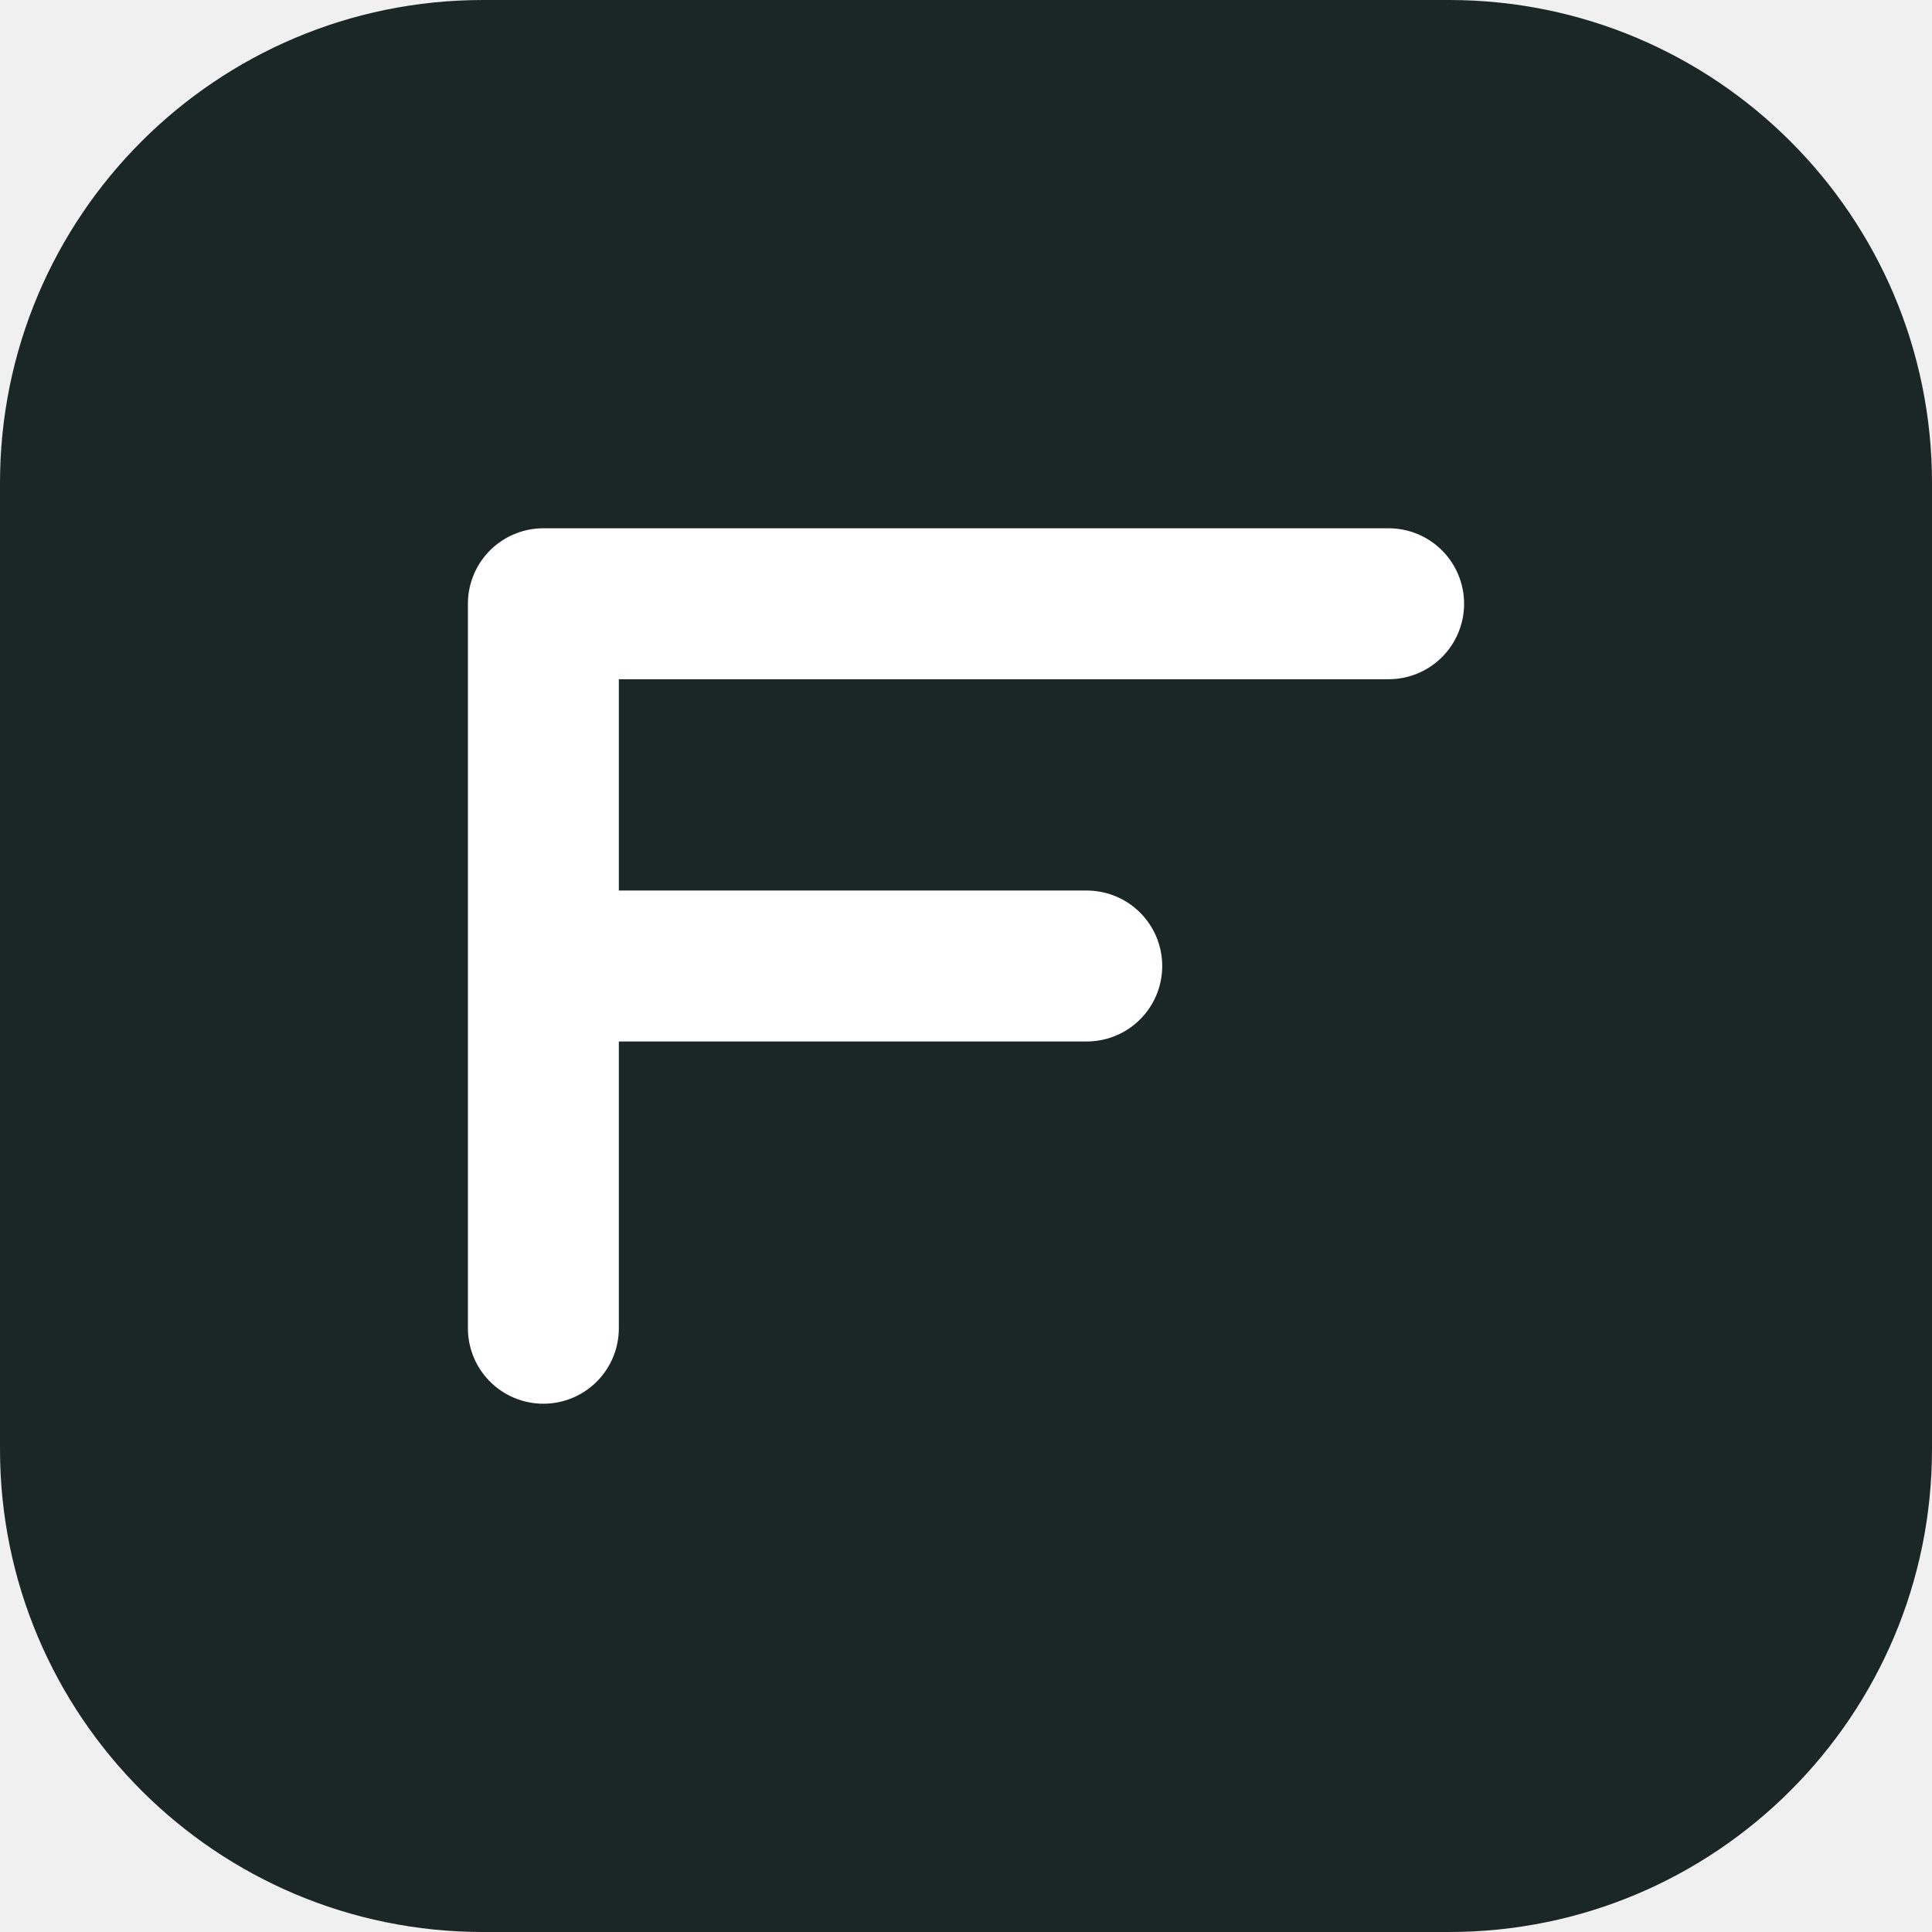
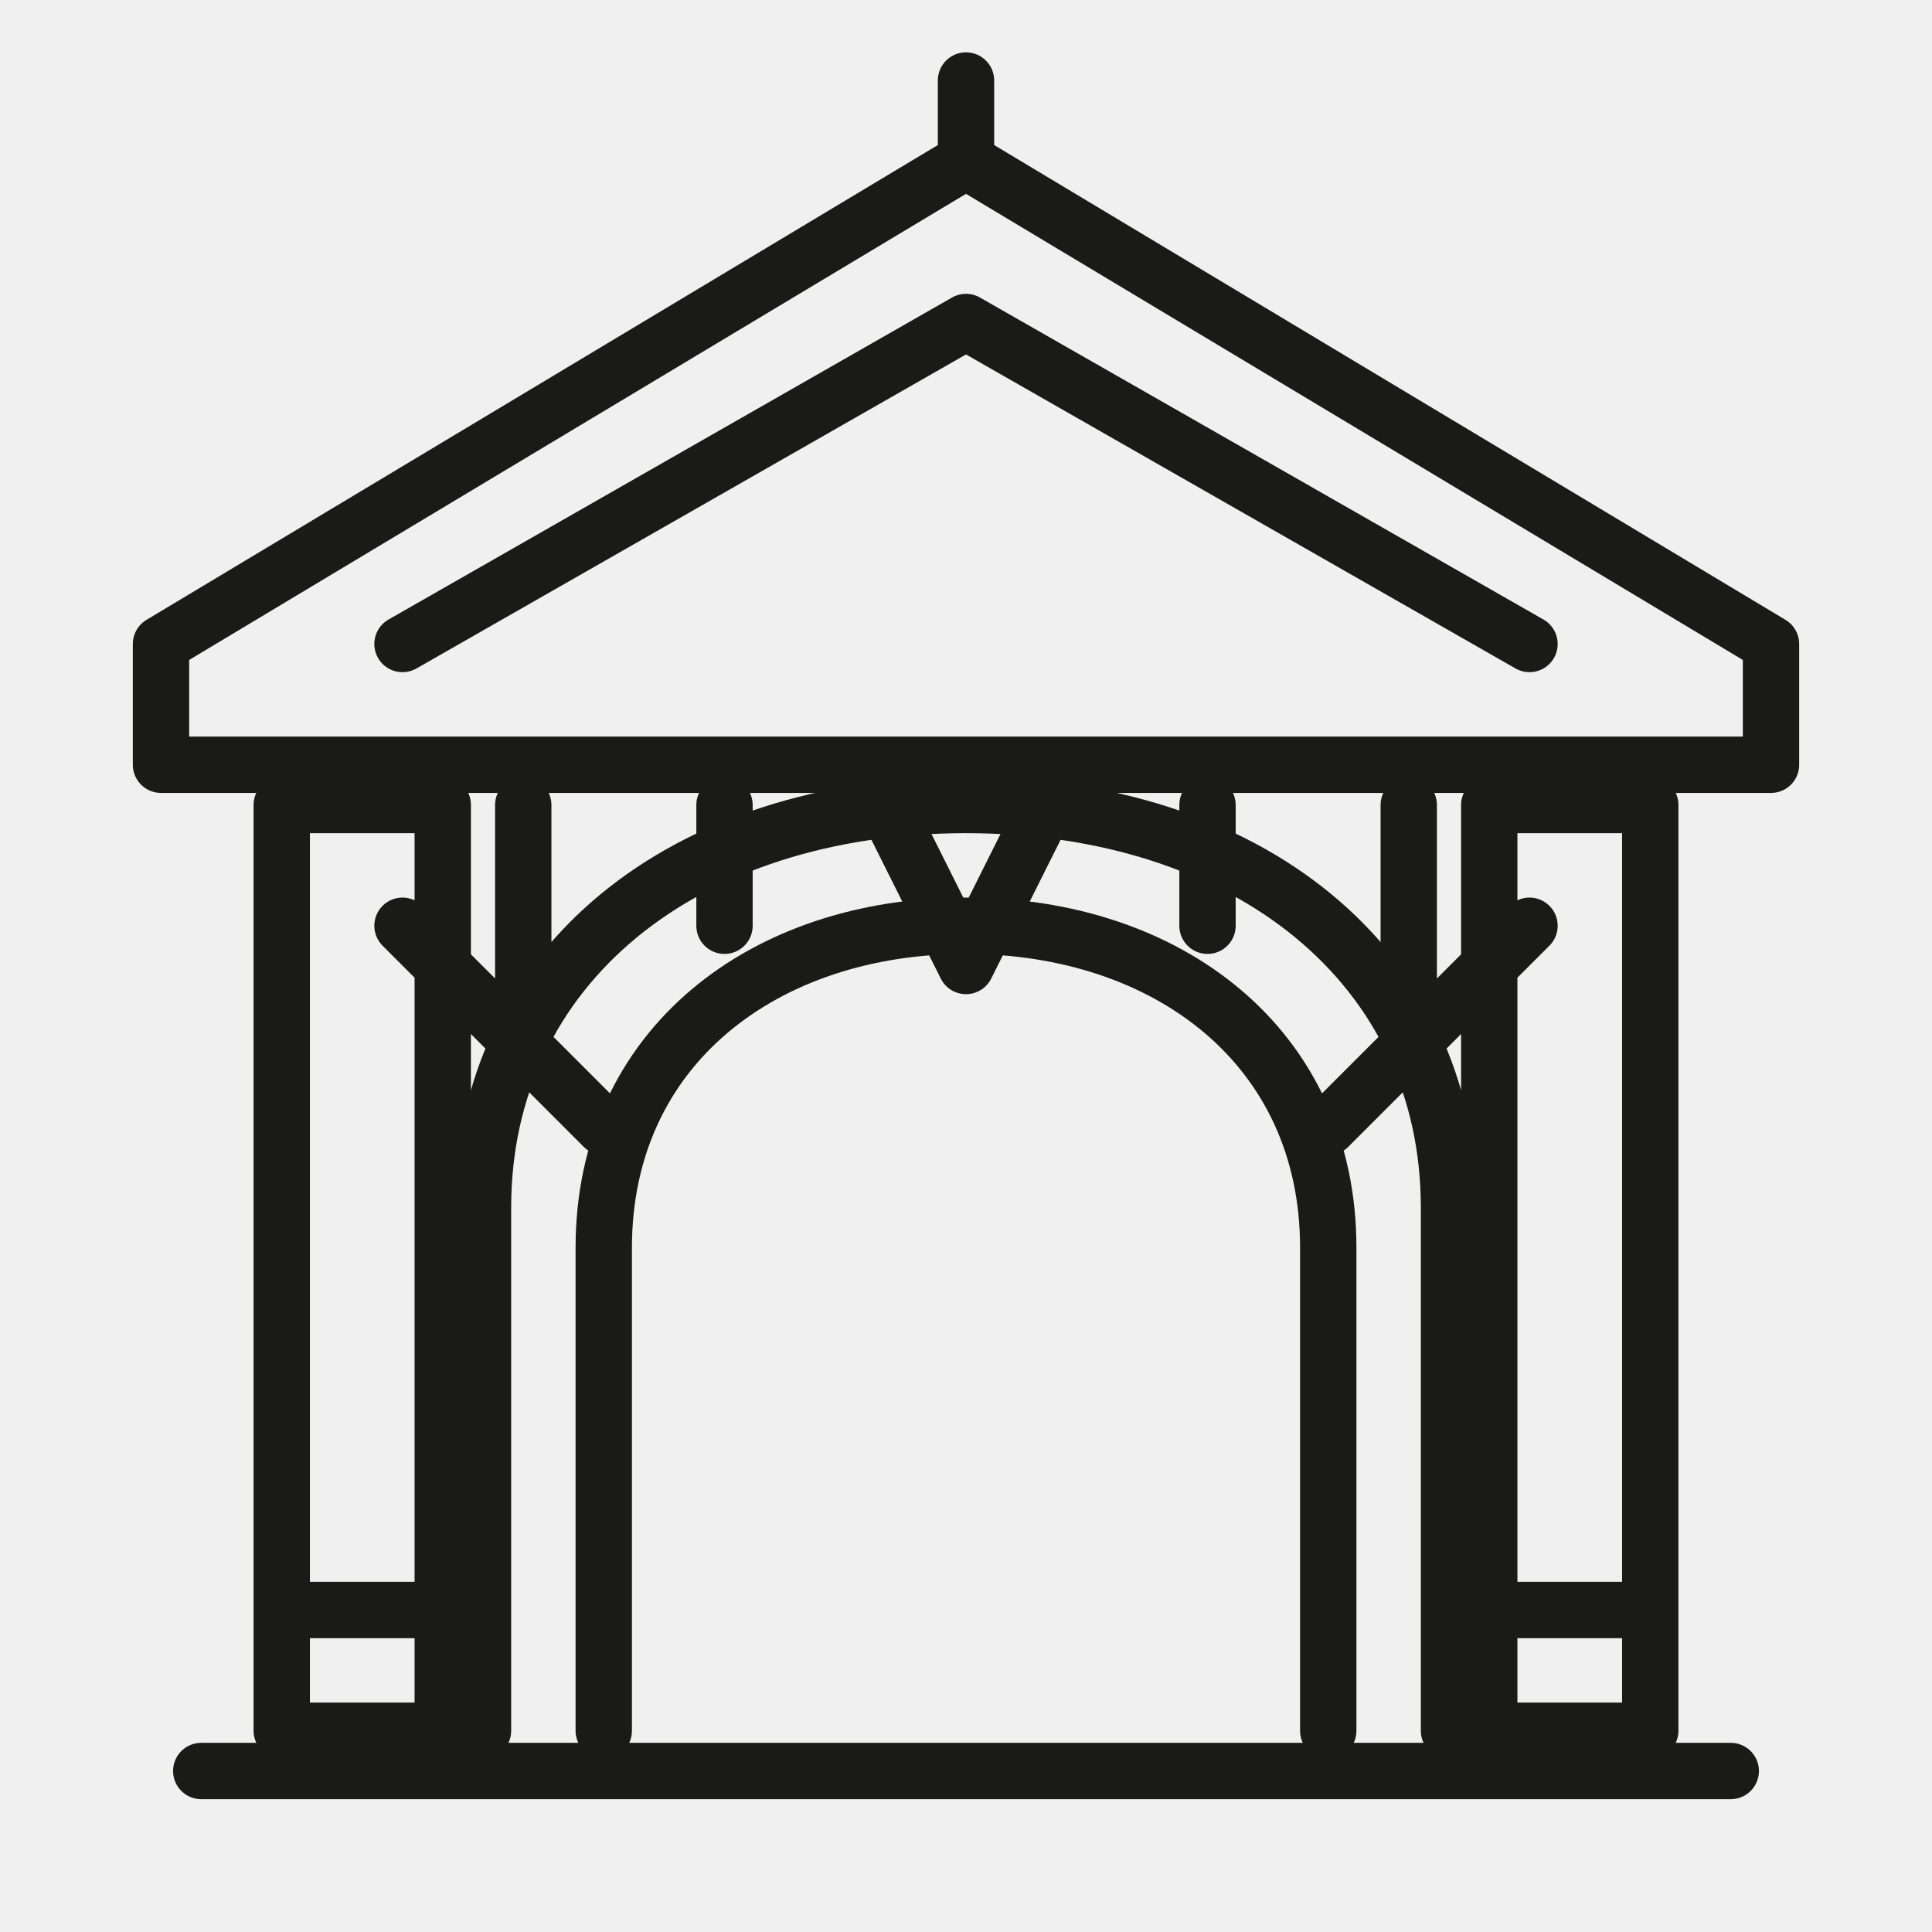
- <svg xmlns="http://www.w3.org/2000/svg" viewBox="0 0 32 32" width="32" height="32">
-   <rect width="32" height="32" rx="8" fill="#1b2724" />
-   <path d="M9 22V10h14M9 16h9" fill="none" stroke="#fff" stroke-width="2.5" stroke-linecap="round" stroke-linejoin="round" />
+ <svg xmlns="http://www.w3.org/2000/svg" viewBox="0 0 48 48" fill="none" stroke="#1A1B17" stroke-width="1.4" stroke-linecap="round" stroke-linejoin="round">
+   <path d="M4 16 24 4l20 12v3H4zM10 16 24 8l14 8M7 20h4v23H7zM37 20h4v23h-4zM5 44h38M12 43V30c0-6 5-10 12-10s12 4 12 10v13M15 43V31c0-5 4-8 9-8s9 3 9 8v12M24 4V2M13 20v6m5-6v3m12-3v3m5-3v6M10 23l5 5m23-5-5 5M22 20l2 4 2-4M7 40h4m26 0h4" />
</svg>
